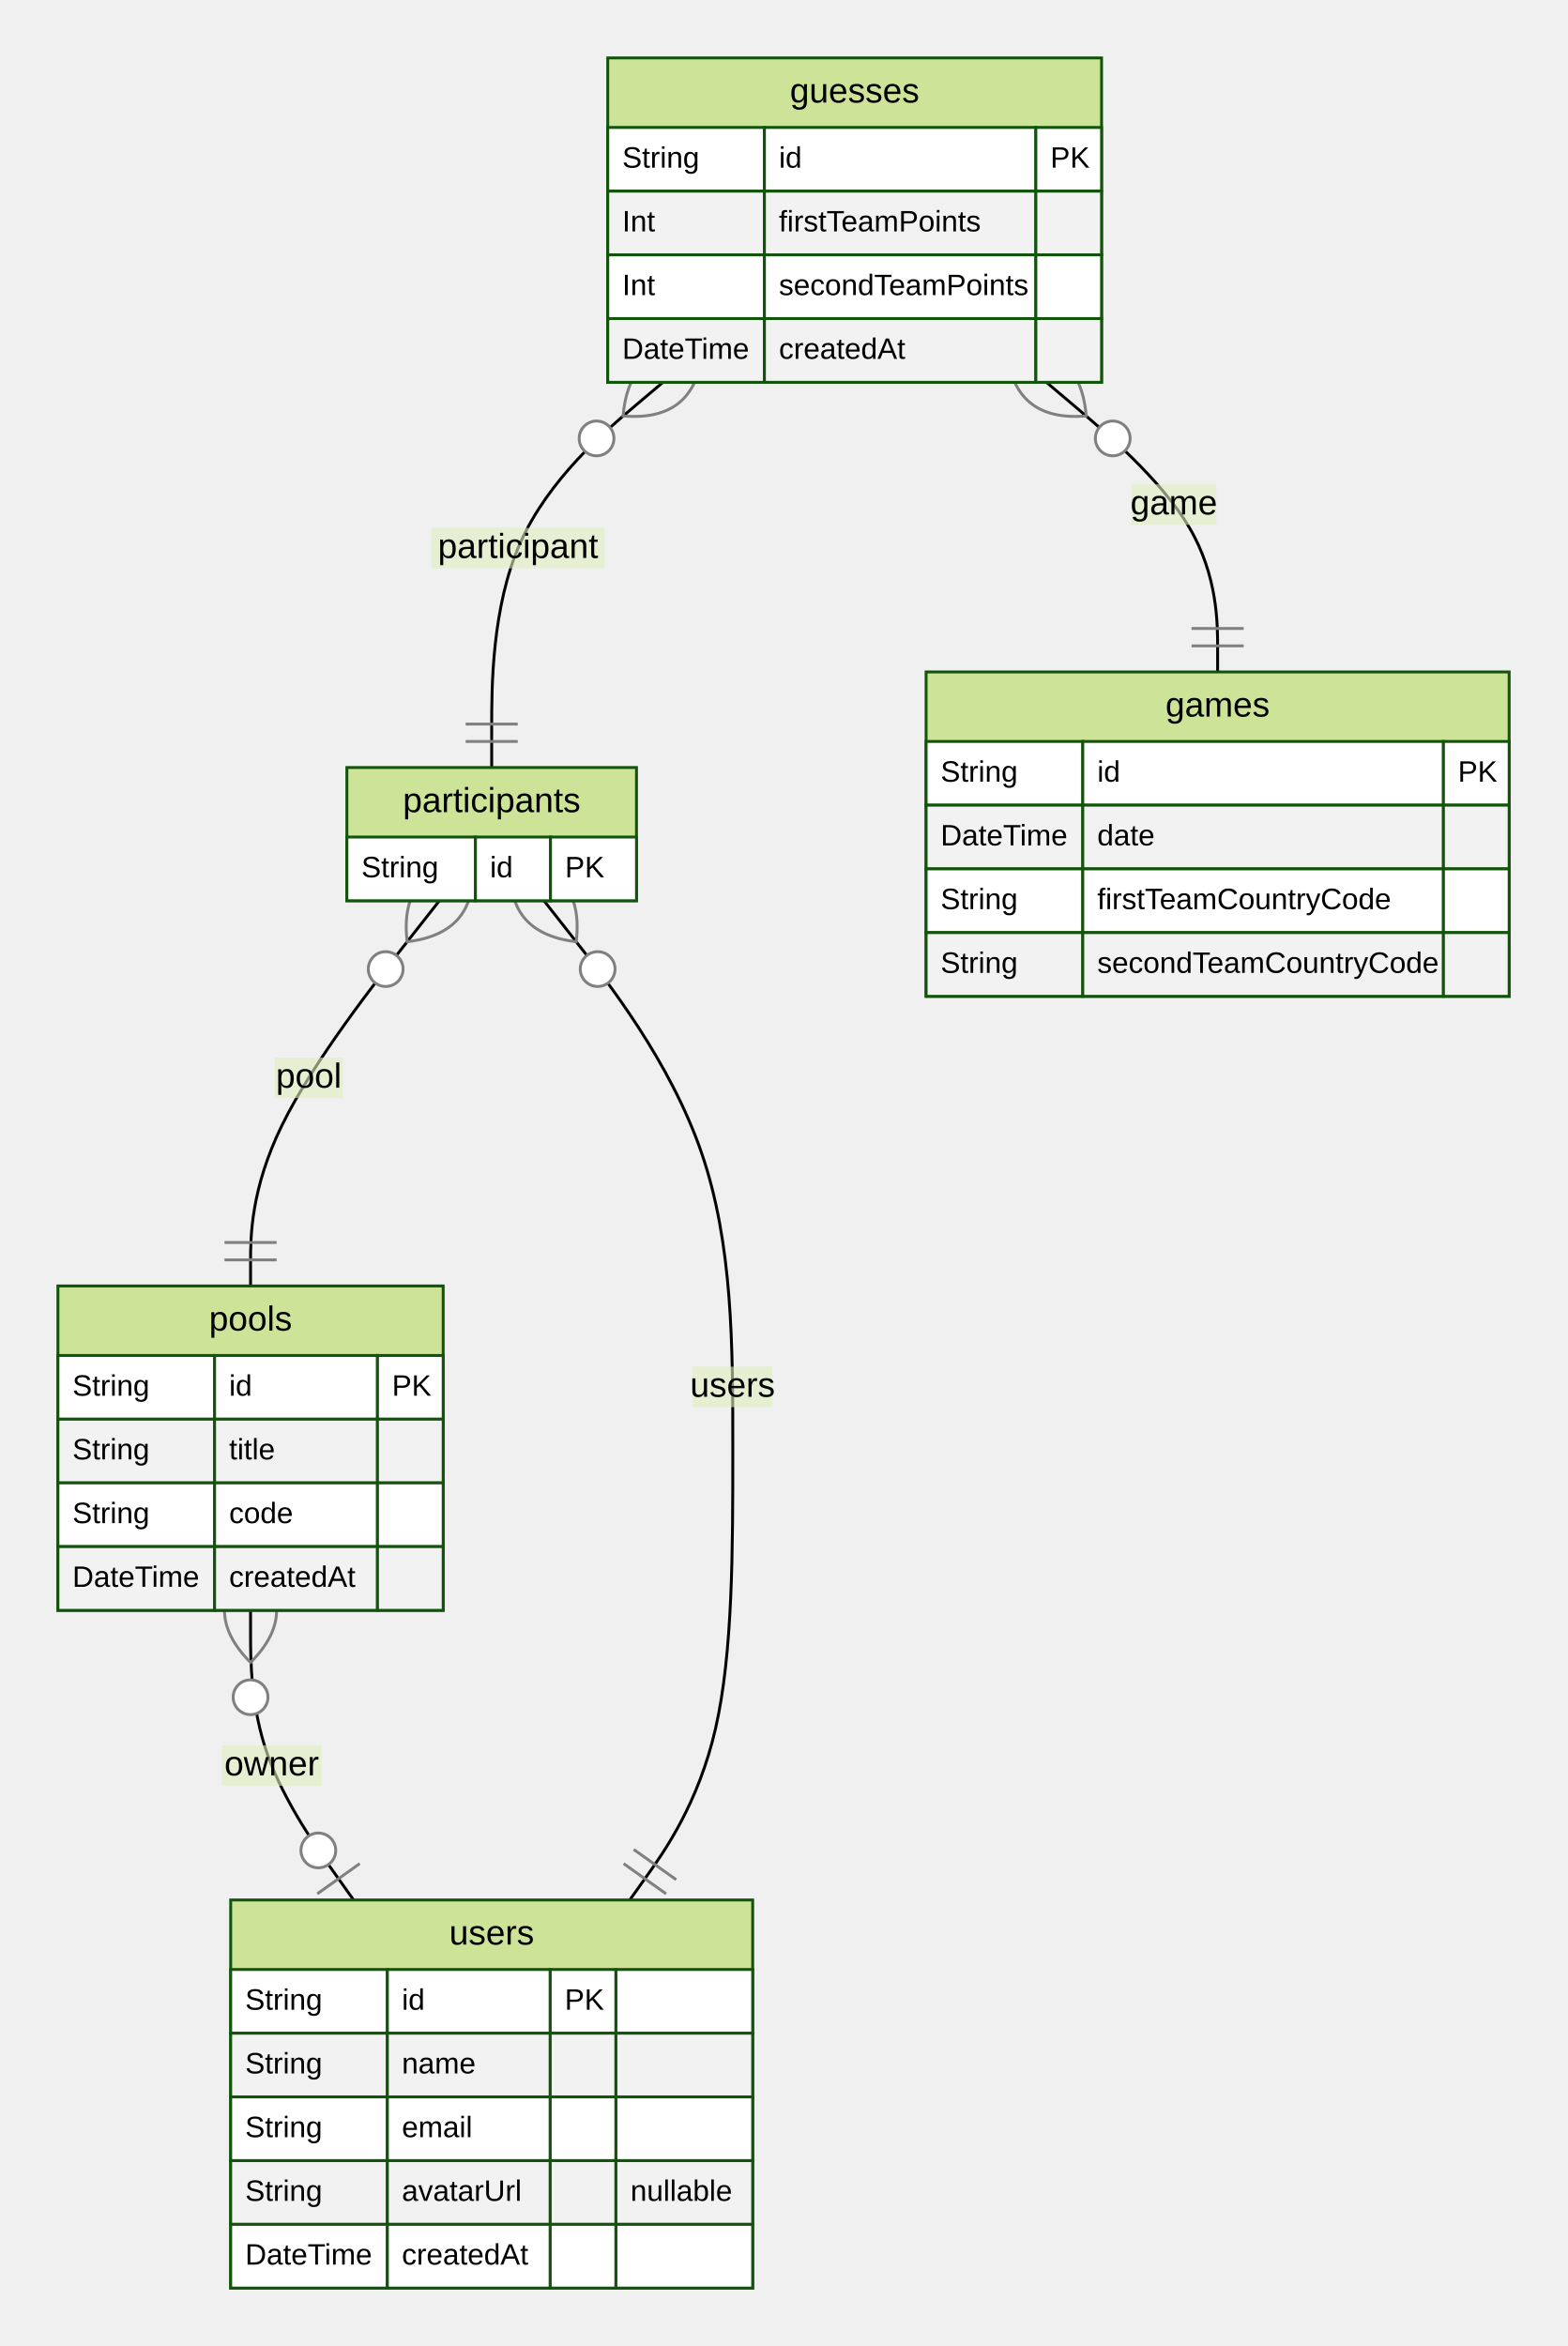
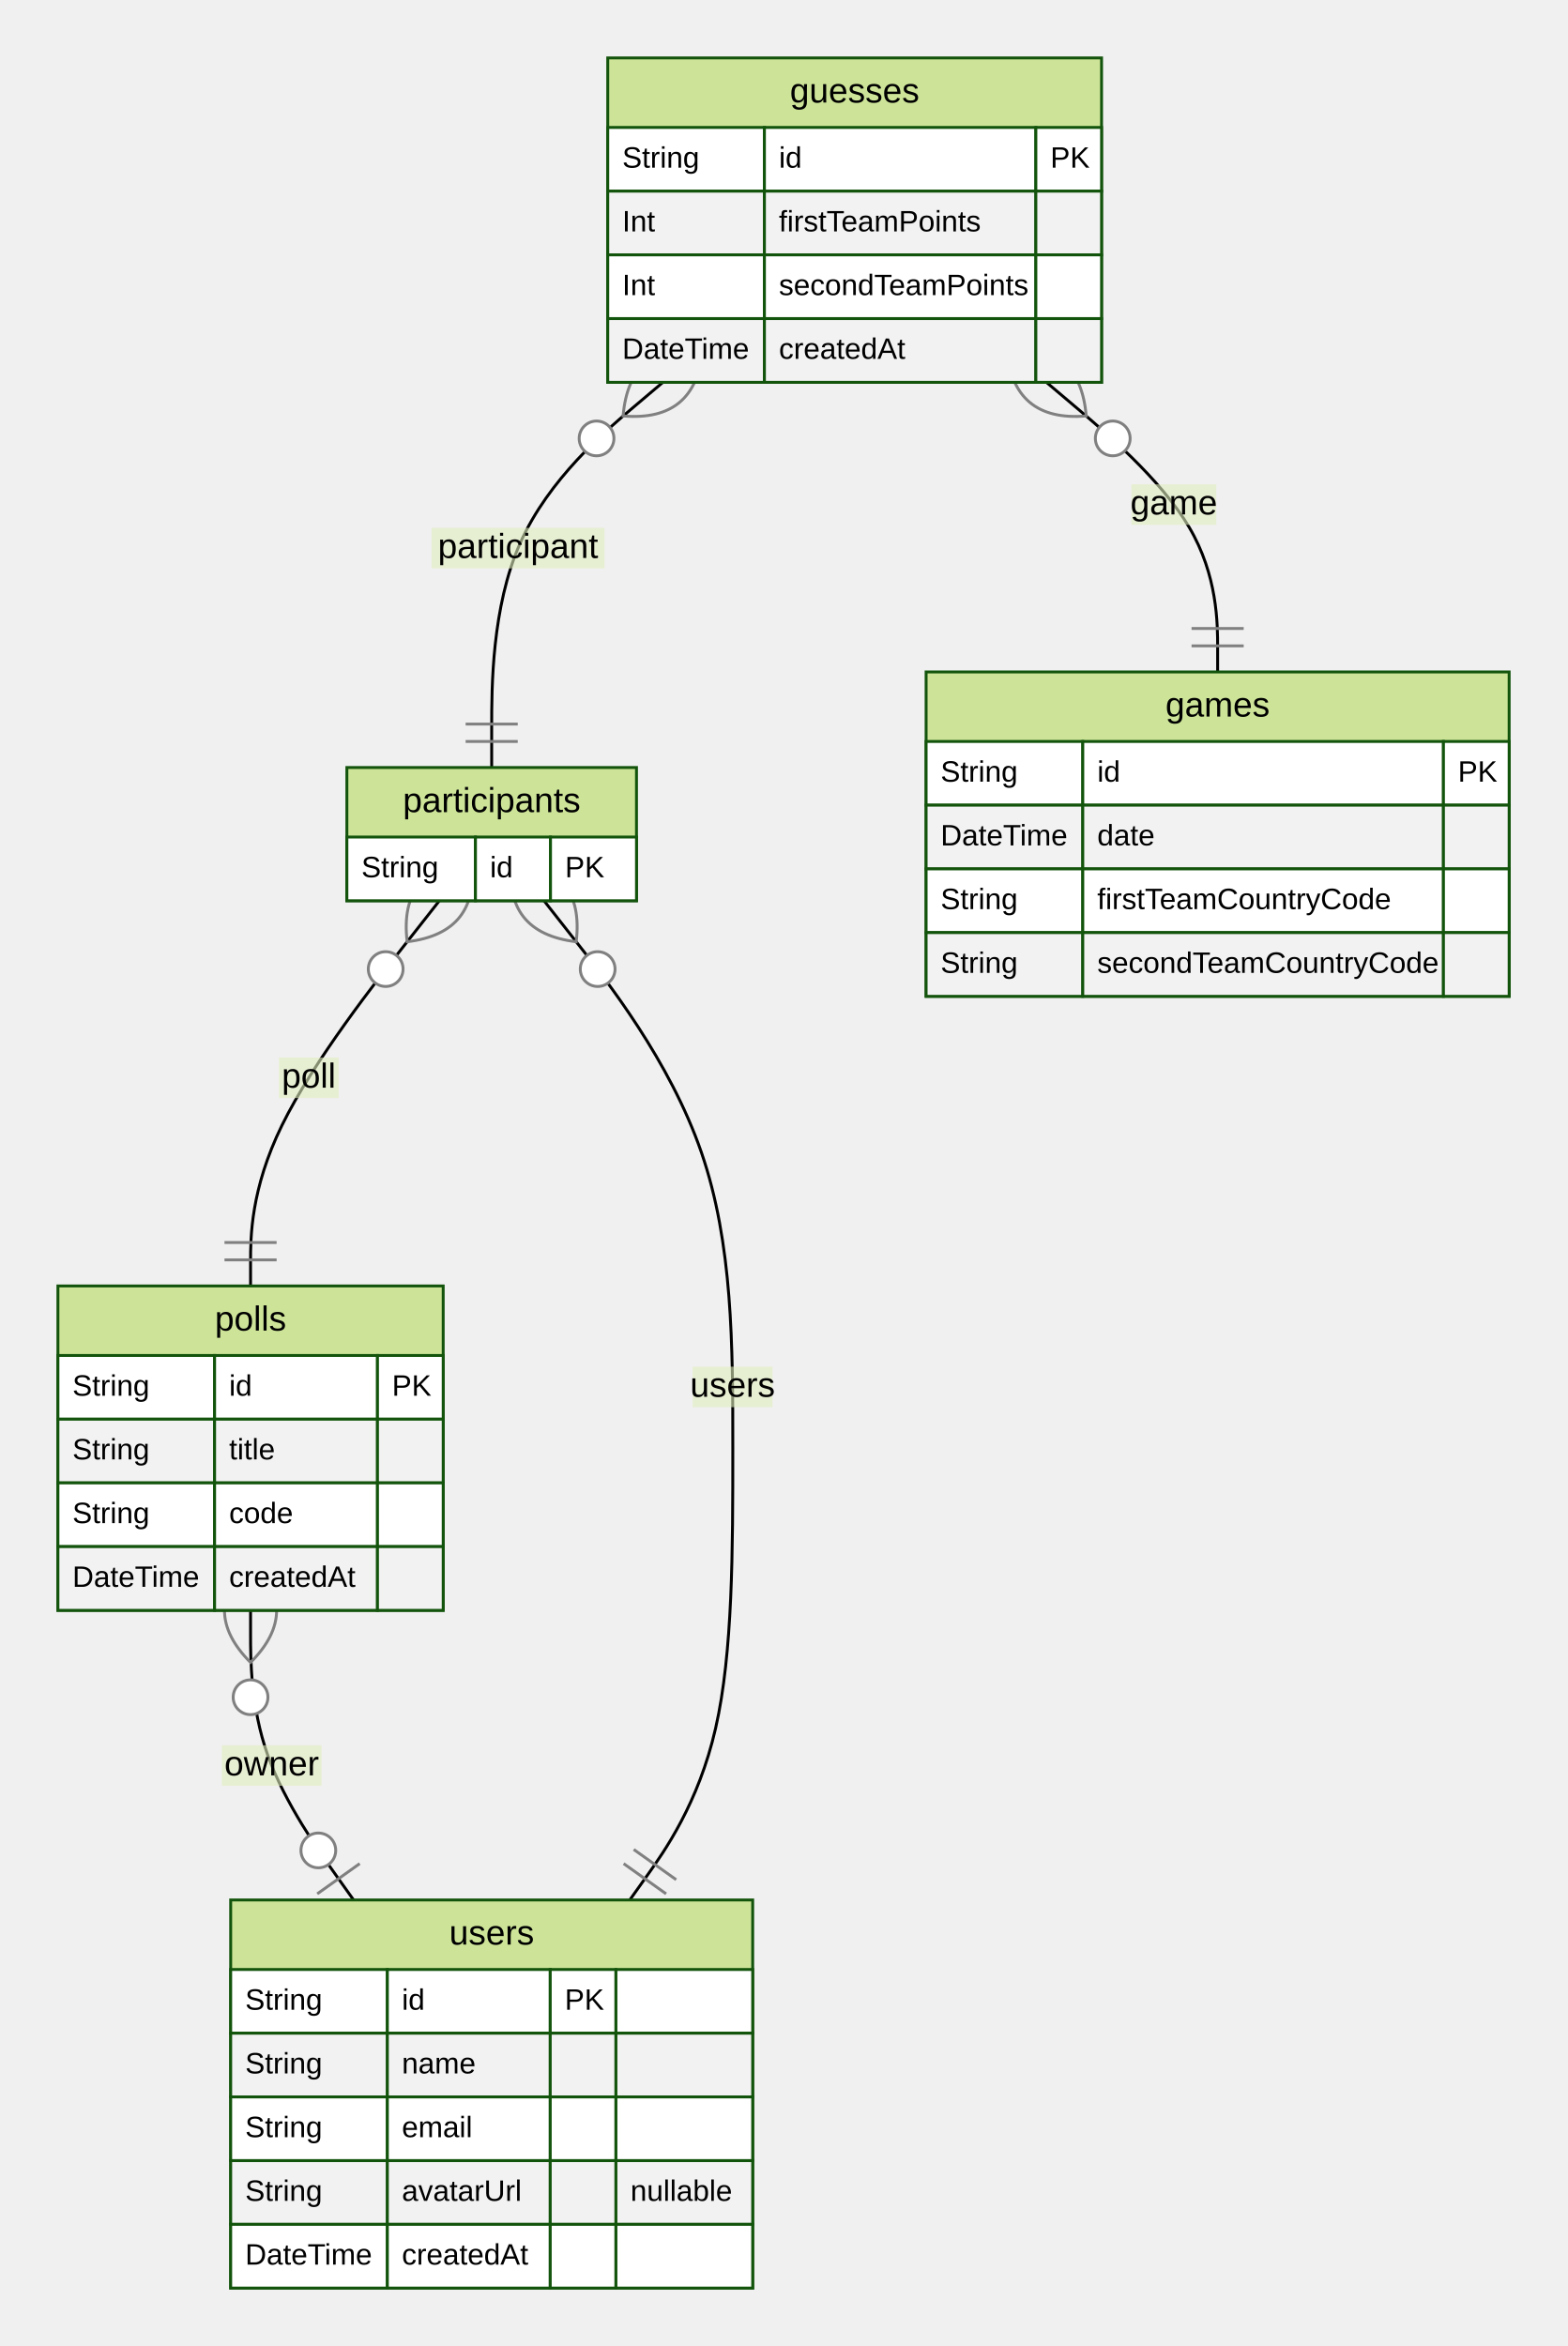
<svg xmlns="http://www.w3.org/2000/svg" aria-labelledby="chart-title-mermaid-0 chart-desc-mermaid-0" role="img" viewBox="0 0 541.082 810" style="max-width: 541.082px; background-color: white;" width="100%" id="mermaid-0">
  <style>#mermaid-0 {font-family:"trebuchet ms",verdana,arial,sans-serif;font-size:16px;fill:#000000;}#mermaid-0 .error-icon{fill:#552222;}#mermaid-0 .error-text{fill:#552222;stroke:#552222;}#mermaid-0 .edge-thickness-normal{stroke-width:2px;}#mermaid-0 .edge-thickness-thick{stroke-width:3.5px;}#mermaid-0 .edge-pattern-solid{stroke-dasharray:0;}#mermaid-0 .edge-pattern-dashed{stroke-dasharray:3;}#mermaid-0 .edge-pattern-dotted{stroke-dasharray:2;}#mermaid-0 .marker{fill:#000000;stroke:#000000;}#mermaid-0 .marker.cross{stroke:#000000;}#mermaid-0 svg{font-family:"trebuchet ms",verdana,arial,sans-serif;font-size:16px;}#mermaid-0 .entityBox{fill:#cde498;stroke:#13540c;}#mermaid-0 .attributeBoxOdd{fill:#ffffff;stroke:#13540c;}#mermaid-0 .attributeBoxEven{fill:#f2f2f2;stroke:#13540c;}#mermaid-0 .relationshipLabelBox{fill:hsl(78.158, 58.462%, 84.51%);opacity:0.7;background-color:hsl(78.158, 58.462%, 84.51%);}#mermaid-0 .relationshipLabelBox rect{opacity:0.5;}#mermaid-0 .relationshipLine{stroke:#000000;}#mermaid-0 :root{--mermaid-font-family:"trebuchet ms",verdana,arial,sans-serif;}</style>
  <g />
  <defs>
    <marker orient="auto" markerHeight="18" markerWidth="18" refY="9" refX="0" id="ONLY_ONE_START">
      <path d="M9,0 L9,18 M15,0 L15,18" fill="none" stroke="gray" />
    </marker>
  </defs>
  <defs>
    <marker orient="auto" markerHeight="18" markerWidth="18" refY="9" refX="18" id="ONLY_ONE_END">
      <path d="M3,0 L3,18 M9,0 L9,18" fill="none" stroke="gray" />
    </marker>
  </defs>
  <defs>
    <marker orient="auto" markerHeight="18" markerWidth="30" refY="9" refX="0" id="ZERO_OR_ONE_START">
      <circle r="6" cy="9" cx="21" fill="white" stroke="gray" />
      <path d="M9,0 L9,18" fill="none" stroke="gray" />
    </marker>
  </defs>
  <defs>
    <marker orient="auto" markerHeight="18" markerWidth="30" refY="9" refX="30" id="ZERO_OR_ONE_END">
      <circle r="6" cy="9" cx="9" fill="white" stroke="gray" />
      <path d="M21,0 L21,18" fill="none" stroke="gray" />
    </marker>
  </defs>
  <defs>
    <marker orient="auto" markerHeight="36" markerWidth="45" refY="18" refX="18" id="ONE_OR_MORE_START">
      <path d="M0,18 Q 18,0 36,18 Q 18,36 0,18 M42,9 L42,27" fill="none" stroke="gray" />
    </marker>
  </defs>
  <defs>
    <marker orient="auto" markerHeight="36" markerWidth="45" refY="18" refX="27" id="ONE_OR_MORE_END">
      <path d="M3,9 L3,27 M9,18 Q27,0 45,18 Q27,36 9,18" fill="none" stroke="gray" />
    </marker>
  </defs>
  <defs>
    <marker orient="auto" markerHeight="36" markerWidth="57" refY="18" refX="18" id="ZERO_OR_MORE_START">
      <circle r="6" cy="18" cx="48" fill="white" stroke="gray" />
      <path d="M0,18 Q18,0 36,18 Q18,36 0,18" fill="none" stroke="gray" />
    </marker>
  </defs>
  <defs>
    <marker orient="auto" markerHeight="36" markerWidth="57" refY="18" refX="39" id="ZERO_OR_MORE_END">
      <circle r="6" cy="18" cx="9" fill="white" stroke="gray" />
      <path d="M21,18 Q39,0 57,18 Q39,36 21,18" fill="none" stroke="gray" />
    </marker>
  </defs>
  <path marker-start="url(#ZERO_OR_MORE_START)" marker-end="url(#ZERO_OR_ONE_END)" fill="none" stroke="gray" d="M86.513,556L86.513,564.333C86.513,572.667,86.513,589.333,92.443,606C98.373,622.667,110.233,639.333,116.163,647.667L122.093,656" class="er relationshipLine" />
  <path marker-start="url(#ZERO_OR_MORE_START)" marker-end="url(#ONLY_ONE_END)" fill="none" stroke="gray" d="M187.835,311L198.7,324.833C209.565,338.667,231.296,366.333,242.161,397.833C253.026,429.333,253.026,464.667,253.026,500C253.026,535.333,253.026,570.667,247.096,596.667C241.167,622.667,229.307,639.333,223.377,647.667L217.447,656" class="er relationshipLine" />
  <path marker-start="url(#ZERO_OR_MORE_START)" marker-end="url(#ONLY_ONE_END)" fill="none" stroke="gray" d="M151.705,311L140.839,324.833C129.974,338.667,108.244,366.333,97.378,388.5C86.513,410.667,86.513,427.333,86.513,435.667L86.513,444" class="er relationshipLine" />
  <path marker-start="url(#ZERO_OR_MORE_START)" marker-end="url(#ONLY_ONE_END)" fill="none" stroke="gray" d="M228.887,132L219.034,140.333C209.181,148.667,189.476,165.333,179.623,187.5C169.77,209.667,169.77,237.333,169.77,251.167L169.77,265" class="er relationshipLine" />
  <path marker-start="url(#ZERO_OR_MORE_START)" marker-end="url(#ONLY_ONE_END)" fill="none" stroke="gray" d="M361.309,132L371.162,140.333C381.015,148.667,400.72,165.333,410.573,182C420.426,198.667,420.426,215.333,420.426,223.667L420.426,232" class="er relationshipLine" />
-   <g transform="translate(20,444 )" id="pools">
+   <g transform="translate(20,444 )" id="polls">
    <rect height="112" width="133.026" y="0" x="0" stroke="gray" fill-opacity="100%" fill="honeydew" class="er entityBox" />
-     <text transform="translate(66.51321,12)" style="font-family: &quot;trebuchet ms&quot;, verdana, arial, sans-serif;; font-size: 12px" text-anchor="middle" dominant-baseline="middle" y="0" x="0" id="entity-pools" class="er entityLabel">pools</text>
-     <rect height="22" width="54.096" y="24" x="0" stroke="gray" fill-opacity="100%" fill="honeydew" class="er attributeBoxOdd" />
-     <text transform="translate(5,35)" style="font-family: &quot;trebuchet ms&quot;, verdana, arial, sans-serif;; font-size: 10.2px" text-anchor="left" dominant-baseline="middle" y="0" x="0" id="entity-pools-attr-1-type" class="er entityLabel">String</text>
+     <text transform="translate(66.51321,12)" style="font-family: &quot;trebuchet ms&quot;, verdana, arial, sans-serif;; font-size: 12px" text-anchor="middle" dominant-baseline="middle" y="0" x="0" id="entity-polls" class="er entityLabel">polls</text>
+     <rect height="22" width="54.096" y="24" x="0" stroke="gray" fill-opacity="100%" fill="honeydew" class="er attributeBoxOdd" />
+     <text transform="translate(5,35)" style="font-family: &quot;trebuchet ms&quot;, verdana, arial, sans-serif;; font-size: 10.2px" text-anchor="left" dominant-baseline="middle" y="0" x="0" id="entity-polls-attr-1-type" class="er entityLabel">String</text>
    <rect height="22" width="56.243" y="24" x="54.096" stroke="gray" fill-opacity="100%" fill="honeydew" class="er attributeBoxOdd" />
-     <text transform="translate(59.09555,35)" style="font-family: &quot;trebuchet ms&quot;, verdana, arial, sans-serif;; font-size: 10.2px" text-anchor="left" dominant-baseline="middle" y="0" x="0" id="entity-pools-attr-1-name" class="er entityLabel">id</text>
+     <text transform="translate(59.09555,35)" style="font-family: &quot;trebuchet ms&quot;, verdana, arial, sans-serif;; font-size: 10.2px" text-anchor="left" dominant-baseline="middle" y="0" x="0" id="entity-polls-attr-1-name" class="er entityLabel">id</text>
    <rect height="22" width="22.688" y="24" x="110.339" stroke="gray" fill-opacity="100%" fill="honeydew" class="er attributeBoxOdd" />
-     <text transform="translate(115.3387,35)" style="font-family: &quot;trebuchet ms&quot;, verdana, arial, sans-serif;; font-size: 10.2px" text-anchor="left" dominant-baseline="middle" y="0" x="0" id="entity-pools-attr-1-key" class="er entityLabel">PK</text>
-     <rect height="22" width="54.096" y="46" x="0" stroke="gray" fill-opacity="100%" fill="honeydew" class="er attributeBoxEven" />
-     <text transform="translate(5,57)" style="font-family: &quot;trebuchet ms&quot;, verdana, arial, sans-serif;; font-size: 10.2px" text-anchor="left" dominant-baseline="middle" y="0" x="0" id="entity-pools-attr-2-type" class="er entityLabel">String</text>
+     <text transform="translate(115.3387,35)" style="font-family: &quot;trebuchet ms&quot;, verdana, arial, sans-serif;; font-size: 10.2px" text-anchor="left" dominant-baseline="middle" y="0" x="0" id="entity-polls-attr-1-key" class="er entityLabel">PK</text>
+     <rect height="22" width="54.096" y="46" x="0" stroke="gray" fill-opacity="100%" fill="honeydew" class="er attributeBoxEven" />
+     <text transform="translate(5,57)" style="font-family: &quot;trebuchet ms&quot;, verdana, arial, sans-serif;; font-size: 10.2px" text-anchor="left" dominant-baseline="middle" y="0" x="0" id="entity-polls-attr-2-type" class="er entityLabel">String</text>
    <rect height="22" width="56.243" y="46" x="54.096" stroke="gray" fill-opacity="100%" fill="honeydew" class="er attributeBoxEven" />
-     <text transform="translate(59.09555,57)" style="font-family: &quot;trebuchet ms&quot;, verdana, arial, sans-serif;; font-size: 10.2px" text-anchor="left" dominant-baseline="middle" y="0" x="0" id="entity-pools-attr-2-name" class="er entityLabel">title</text>
+     <text transform="translate(59.09555,57)" style="font-family: &quot;trebuchet ms&quot;, verdana, arial, sans-serif;; font-size: 10.2px" text-anchor="left" dominant-baseline="middle" y="0" x="0" id="entity-polls-attr-2-name" class="er entityLabel">title</text>
    <rect height="22" width="22.688" y="46" x="110.339" stroke="gray" fill-opacity="100%" fill="honeydew" class="er attributeBoxEven" />
-     <text transform="translate(115.3387,57)" style="font-family: &quot;trebuchet ms&quot;, verdana, arial, sans-serif;; font-size: 10.2px" text-anchor="left" dominant-baseline="middle" y="0" x="0" id="entity-pools-attr-2-key" class="er entityLabel" />
-     <rect height="22" width="54.096" y="68" x="0" stroke="gray" fill-opacity="100%" fill="honeydew" class="er attributeBoxOdd" />
-     <text transform="translate(5,79)" style="font-family: &quot;trebuchet ms&quot;, verdana, arial, sans-serif;; font-size: 10.2px" text-anchor="left" dominant-baseline="middle" y="0" x="0" id="entity-pools-attr-3-type" class="er entityLabel">String</text>
+     <text transform="translate(115.3387,57)" style="font-family: &quot;trebuchet ms&quot;, verdana, arial, sans-serif;; font-size: 10.2px" text-anchor="left" dominant-baseline="middle" y="0" x="0" id="entity-polls-attr-2-key" class="er entityLabel" />
+     <rect height="22" width="54.096" y="68" x="0" stroke="gray" fill-opacity="100%" fill="honeydew" class="er attributeBoxOdd" />
+     <text transform="translate(5,79)" style="font-family: &quot;trebuchet ms&quot;, verdana, arial, sans-serif;; font-size: 10.2px" text-anchor="left" dominant-baseline="middle" y="0" x="0" id="entity-polls-attr-3-type" class="er entityLabel">String</text>
    <rect height="22" width="56.243" y="68" x="54.096" stroke="gray" fill-opacity="100%" fill="honeydew" class="er attributeBoxOdd" />
-     <text transform="translate(59.09555,79)" style="font-family: &quot;trebuchet ms&quot;, verdana, arial, sans-serif;; font-size: 10.2px" text-anchor="left" dominant-baseline="middle" y="0" x="0" id="entity-pools-attr-3-name" class="er entityLabel">code</text>
+     <text transform="translate(59.09555,79)" style="font-family: &quot;trebuchet ms&quot;, verdana, arial, sans-serif;; font-size: 10.2px" text-anchor="left" dominant-baseline="middle" y="0" x="0" id="entity-polls-attr-3-name" class="er entityLabel">code</text>
    <rect height="22" width="22.688" y="68" x="110.339" stroke="gray" fill-opacity="100%" fill="honeydew" class="er attributeBoxOdd" />
-     <text transform="translate(115.3387,79)" style="font-family: &quot;trebuchet ms&quot;, verdana, arial, sans-serif;; font-size: 10.2px" text-anchor="left" dominant-baseline="middle" y="0" x="0" id="entity-pools-attr-3-key" class="er entityLabel" />
-     <rect height="22" width="54.096" y="90" x="0" stroke="gray" fill-opacity="100%" fill="honeydew" class="er attributeBoxEven" />
-     <text transform="translate(5,101)" style="font-family: &quot;trebuchet ms&quot;, verdana, arial, sans-serif;; font-size: 10.2px" text-anchor="left" dominant-baseline="middle" y="0" x="0" id="entity-pools-attr-4-type" class="er entityLabel">DateTime</text>
+     <text transform="translate(115.3387,79)" style="font-family: &quot;trebuchet ms&quot;, verdana, arial, sans-serif;; font-size: 10.2px" text-anchor="left" dominant-baseline="middle" y="0" x="0" id="entity-polls-attr-3-key" class="er entityLabel" />
+     <rect height="22" width="54.096" y="90" x="0" stroke="gray" fill-opacity="100%" fill="honeydew" class="er attributeBoxEven" />
+     <text transform="translate(5,101)" style="font-family: &quot;trebuchet ms&quot;, verdana, arial, sans-serif;; font-size: 10.2px" text-anchor="left" dominant-baseline="middle" y="0" x="0" id="entity-polls-attr-4-type" class="er entityLabel">DateTime</text>
    <rect height="22" width="56.243" y="90" x="54.096" stroke="gray" fill-opacity="100%" fill="honeydew" class="er attributeBoxEven" />
-     <text transform="translate(59.09555,101)" style="font-family: &quot;trebuchet ms&quot;, verdana, arial, sans-serif;; font-size: 10.2px" text-anchor="left" dominant-baseline="middle" y="0" x="0" id="entity-pools-attr-4-name" class="er entityLabel">createdAt</text>
+     <text transform="translate(59.09555,101)" style="font-family: &quot;trebuchet ms&quot;, verdana, arial, sans-serif;; font-size: 10.2px" text-anchor="left" dominant-baseline="middle" y="0" x="0" id="entity-polls-attr-4-name" class="er entityLabel">createdAt</text>
    <rect height="22" width="22.688" y="90" x="110.339" stroke="gray" fill-opacity="100%" fill="honeydew" class="er attributeBoxEven" />
-     <text transform="translate(115.3387,101)" style="font-family: &quot;trebuchet ms&quot;, verdana, arial, sans-serif;; font-size: 10.2px" text-anchor="left" dominant-baseline="middle" y="0" x="0" id="entity-pools-attr-4-key" class="er entityLabel" />
+     <text transform="translate(115.3387,101)" style="font-family: &quot;trebuchet ms&quot;, verdana, arial, sans-serif;; font-size: 10.2px" text-anchor="left" dominant-baseline="middle" y="0" x="0" id="entity-polls-attr-4-key" class="er entityLabel" />
  </g>
  <g transform="translate(119.7698,265 )" id="participants">
    <rect height="46" width="100" y="0" x="0" stroke="gray" fill-opacity="100%" fill="honeydew" class="er entityBox" />
    <text transform="translate(50,12)" style="font-family: &quot;trebuchet ms&quot;, verdana, arial, sans-serif;; font-size: 12px" text-anchor="middle" dominant-baseline="middle" y="0" x="0" id="entity-participants" class="er entityLabel">participants</text>
    <rect height="22" width="44.399" y="24" x="0" stroke="gray" fill-opacity="100%" fill="honeydew" class="er attributeBoxOdd" />
    <text transform="translate(5,35)" style="font-family: &quot;trebuchet ms&quot;, verdana, arial, sans-serif;; font-size: 10.2px" text-anchor="left" dominant-baseline="middle" y="0" x="0" id="entity-participants-attr-1-type" class="er entityLabel">String</text>
    <rect height="22" width="25.911" y="24" x="44.399" stroke="gray" fill-opacity="100%" fill="honeydew" class="er attributeBoxOdd" />
    <text transform="translate(49.39862,35)" style="font-family: &quot;trebuchet ms&quot;, verdana, arial, sans-serif;; font-size: 10.2px" text-anchor="left" dominant-baseline="middle" y="0" x="0" id="entity-participants-attr-1-name" class="er entityLabel">id</text>
    <rect height="22" width="29.69" y="24" x="70.31" stroke="gray" fill-opacity="100%" fill="honeydew" class="er attributeBoxOdd" />
    <text transform="translate(75.30976,35)" style="font-family: &quot;trebuchet ms&quot;, verdana, arial, sans-serif;; font-size: 10.2px" text-anchor="left" dominant-baseline="middle" y="0" x="0" id="entity-participants-attr-1-key" class="er entityLabel">PK</text>
  </g>
  <g transform="translate(79.65034,656 )" id="users">
    <rect height="134" width="180.239" y="0" x="0" stroke="gray" fill-opacity="100%" fill="honeydew" class="er entityBox" />
    <text transform="translate(90.11948,12)" style="font-family: &quot;trebuchet ms&quot;, verdana, arial, sans-serif;; font-size: 12px" text-anchor="middle" dominant-baseline="middle" y="0" x="0" id="entity-users" class="er entityLabel">users</text>
    <rect height="22" width="54.096" y="24" x="0" stroke="gray" fill-opacity="100%" fill="honeydew" class="er attributeBoxOdd" />
    <text transform="translate(5,35)" style="font-family: &quot;trebuchet ms&quot;, verdana, arial, sans-serif;; font-size: 10.2px" text-anchor="left" dominant-baseline="middle" y="0" x="0" id="entity-users-attr-1-type" class="er entityLabel">String</text>
    <rect height="22" width="56.243" y="24" x="54.096" stroke="gray" fill-opacity="100%" fill="honeydew" class="er attributeBoxOdd" />
    <text transform="translate(59.09555,35)" style="font-family: &quot;trebuchet ms&quot;, verdana, arial, sans-serif;; font-size: 10.2px" text-anchor="left" dominant-baseline="middle" y="0" x="0" id="entity-users-attr-1-name" class="er entityLabel">id</text>
    <rect height="22" width="22.688" y="24" x="110.339" stroke="gray" fill-opacity="100%" fill="honeydew" class="er attributeBoxOdd" />
    <text transform="translate(115.3387,35)" style="font-family: &quot;trebuchet ms&quot;, verdana, arial, sans-serif;; font-size: 10.2px" text-anchor="left" dominant-baseline="middle" y="0" x="0" id="entity-users-attr-1-key" class="er entityLabel">PK</text>
    <rect height="22" width="47.213" y="24" x="133.026" stroke="gray" fill-opacity="100%" fill="honeydew" class="er attributeBoxOdd" />
    <text transform="translate(138.0264,35)" style="font-family: &quot;trebuchet ms&quot;, verdana, arial, sans-serif;; font-size: 10.2px" text-anchor="left" dominant-baseline="middle" y="0" x="0" id="entity-users-attr-1-comment" class="er entityLabel" />
    <rect height="22" width="54.096" y="46" x="0" stroke="gray" fill-opacity="100%" fill="honeydew" class="er attributeBoxEven" />
    <text transform="translate(5,57)" style="font-family: &quot;trebuchet ms&quot;, verdana, arial, sans-serif;; font-size: 10.2px" text-anchor="left" dominant-baseline="middle" y="0" x="0" id="entity-users-attr-2-type" class="er entityLabel">String</text>
    <rect height="22" width="56.243" y="46" x="54.096" stroke="gray" fill-opacity="100%" fill="honeydew" class="er attributeBoxEven" />
    <text transform="translate(59.09555,57)" style="font-family: &quot;trebuchet ms&quot;, verdana, arial, sans-serif;; font-size: 10.2px" text-anchor="left" dominant-baseline="middle" y="0" x="0" id="entity-users-attr-2-name" class="er entityLabel">name</text>
    <rect height="22" width="22.688" y="46" x="110.339" stroke="gray" fill-opacity="100%" fill="honeydew" class="er attributeBoxEven" />
    <text transform="translate(115.3387,57)" style="font-family: &quot;trebuchet ms&quot;, verdana, arial, sans-serif;; font-size: 10.2px" text-anchor="left" dominant-baseline="middle" y="0" x="0" id="entity-users-attr-2-key" class="er entityLabel" />
    <rect height="22" width="47.213" y="46" x="133.026" stroke="gray" fill-opacity="100%" fill="honeydew" class="er attributeBoxEven" />
    <text transform="translate(138.0264,57)" style="font-family: &quot;trebuchet ms&quot;, verdana, arial, sans-serif;; font-size: 10.2px" text-anchor="left" dominant-baseline="middle" y="0" x="0" id="entity-users-attr-2-comment" class="er entityLabel" />
    <rect height="22" width="54.096" y="68" x="0" stroke="gray" fill-opacity="100%" fill="honeydew" class="er attributeBoxOdd" />
    <text transform="translate(5,79)" style="font-family: &quot;trebuchet ms&quot;, verdana, arial, sans-serif;; font-size: 10.2px" text-anchor="left" dominant-baseline="middle" y="0" x="0" id="entity-users-attr-3-type" class="er entityLabel">String</text>
    <rect height="22" width="56.243" y="68" x="54.096" stroke="gray" fill-opacity="100%" fill="honeydew" class="er attributeBoxOdd" />
    <text transform="translate(59.09555,79)" style="font-family: &quot;trebuchet ms&quot;, verdana, arial, sans-serif;; font-size: 10.2px" text-anchor="left" dominant-baseline="middle" y="0" x="0" id="entity-users-attr-3-name" class="er entityLabel">email</text>
    <rect height="22" width="22.688" y="68" x="110.339" stroke="gray" fill-opacity="100%" fill="honeydew" class="er attributeBoxOdd" />
    <text transform="translate(115.3387,79)" style="font-family: &quot;trebuchet ms&quot;, verdana, arial, sans-serif;; font-size: 10.2px" text-anchor="left" dominant-baseline="middle" y="0" x="0" id="entity-users-attr-3-key" class="er entityLabel" />
    <rect height="22" width="47.213" y="68" x="133.026" stroke="gray" fill-opacity="100%" fill="honeydew" class="er attributeBoxOdd" />
    <text transform="translate(138.0264,79)" style="font-family: &quot;trebuchet ms&quot;, verdana, arial, sans-serif;; font-size: 10.2px" text-anchor="left" dominant-baseline="middle" y="0" x="0" id="entity-users-attr-3-comment" class="er entityLabel" />
    <rect height="22" width="54.096" y="90" x="0" stroke="gray" fill-opacity="100%" fill="honeydew" class="er attributeBoxEven" />
    <text transform="translate(5,101)" style="font-family: &quot;trebuchet ms&quot;, verdana, arial, sans-serif;; font-size: 10.2px" text-anchor="left" dominant-baseline="middle" y="0" x="0" id="entity-users-attr-4-type" class="er entityLabel">String</text>
    <rect height="22" width="56.243" y="90" x="54.096" stroke="gray" fill-opacity="100%" fill="honeydew" class="er attributeBoxEven" />
    <text transform="translate(59.09555,101)" style="font-family: &quot;trebuchet ms&quot;, verdana, arial, sans-serif;; font-size: 10.2px" text-anchor="left" dominant-baseline="middle" y="0" x="0" id="entity-users-attr-4-name" class="er entityLabel">avatarUrl</text>
    <rect height="22" width="22.688" y="90" x="110.339" stroke="gray" fill-opacity="100%" fill="honeydew" class="er attributeBoxEven" />
    <text transform="translate(115.3387,101)" style="font-family: &quot;trebuchet ms&quot;, verdana, arial, sans-serif;; font-size: 10.2px" text-anchor="left" dominant-baseline="middle" y="0" x="0" id="entity-users-attr-4-key" class="er entityLabel" />
    <rect height="22" width="47.213" y="90" x="133.026" stroke="gray" fill-opacity="100%" fill="honeydew" class="er attributeBoxEven" />
    <text transform="translate(138.0264,101)" style="font-family: &quot;trebuchet ms&quot;, verdana, arial, sans-serif;; font-size: 10.2px" text-anchor="left" dominant-baseline="middle" y="0" x="0" id="entity-users-attr-4-comment" class="er entityLabel">nullable</text>
    <rect height="22" width="54.096" y="112" x="0" stroke="gray" fill-opacity="100%" fill="honeydew" class="er attributeBoxOdd" />
    <text transform="translate(5,123)" style="font-family: &quot;trebuchet ms&quot;, verdana, arial, sans-serif;; font-size: 10.2px" text-anchor="left" dominant-baseline="middle" y="0" x="0" id="entity-users-attr-5-type" class="er entityLabel">DateTime</text>
    <rect height="22" width="56.243" y="112" x="54.096" stroke="gray" fill-opacity="100%" fill="honeydew" class="er attributeBoxOdd" />
    <text transform="translate(59.09555,123)" style="font-family: &quot;trebuchet ms&quot;, verdana, arial, sans-serif;; font-size: 10.2px" text-anchor="left" dominant-baseline="middle" y="0" x="0" id="entity-users-attr-5-name" class="er entityLabel">createdAt</text>
    <rect height="22" width="22.688" y="112" x="110.339" stroke="gray" fill-opacity="100%" fill="honeydew" class="er attributeBoxOdd" />
    <text transform="translate(115.3387,123)" style="font-family: &quot;trebuchet ms&quot;, verdana, arial, sans-serif;; font-size: 10.2px" text-anchor="left" dominant-baseline="middle" y="0" x="0" id="entity-users-attr-5-key" class="er entityLabel" />
    <rect height="22" width="47.213" y="112" x="133.026" stroke="gray" fill-opacity="100%" fill="honeydew" class="er attributeBoxOdd" />
    <text transform="translate(138.0264,123)" style="font-family: &quot;trebuchet ms&quot;, verdana, arial, sans-serif;; font-size: 10.2px" text-anchor="left" dominant-baseline="middle" y="0" x="0" id="entity-users-attr-5-comment" class="er entityLabel" />
  </g>
  <g transform="translate(319.7698,232 )" id="games">
    <rect height="112" width="201.312" y="0" x="0" stroke="gray" fill-opacity="100%" fill="honeydew" class="er entityBox" />
    <text transform="translate(100.6562,12)" style="font-family: &quot;trebuchet ms&quot;, verdana, arial, sans-serif;; font-size: 12px" text-anchor="middle" dominant-baseline="middle" y="0" x="0" id="entity-games" class="er entityLabel">games</text>
    <rect height="22" width="54.096" y="24" x="0" stroke="gray" fill-opacity="100%" fill="honeydew" class="er attributeBoxOdd" />
    <text transform="translate(5,35)" style="font-family: &quot;trebuchet ms&quot;, verdana, arial, sans-serif;; font-size: 10.2px" text-anchor="left" dominant-baseline="middle" y="0" x="0" id="entity-games-attr-1-type" class="er entityLabel">String</text>
    <rect height="22" width="124.529" y="24" x="54.096" stroke="gray" fill-opacity="100%" fill="honeydew" class="er attributeBoxOdd" />
    <text transform="translate(59.09555,35)" style="font-family: &quot;trebuchet ms&quot;, verdana, arial, sans-serif;; font-size: 10.2px" text-anchor="left" dominant-baseline="middle" y="0" x="0" id="entity-games-attr-1-name" class="er entityLabel">id</text>
    <rect height="22" width="22.688" y="24" x="178.625" stroke="gray" fill-opacity="100%" fill="honeydew" class="er attributeBoxOdd" />
    <text transform="translate(183.6248,35)" style="font-family: &quot;trebuchet ms&quot;, verdana, arial, sans-serif;; font-size: 10.2px" text-anchor="left" dominant-baseline="middle" y="0" x="0" id="entity-games-attr-1-key" class="er entityLabel">PK</text>
    <rect height="22" width="54.096" y="46" x="0" stroke="gray" fill-opacity="100%" fill="honeydew" class="er attributeBoxEven" />
    <text transform="translate(5,57)" style="font-family: &quot;trebuchet ms&quot;, verdana, arial, sans-serif;; font-size: 10.2px" text-anchor="left" dominant-baseline="middle" y="0" x="0" id="entity-games-attr-2-type" class="er entityLabel">DateTime</text>
    <rect height="22" width="124.529" y="46" x="54.096" stroke="gray" fill-opacity="100%" fill="honeydew" class="er attributeBoxEven" />
    <text transform="translate(59.09555,57)" style="font-family: &quot;trebuchet ms&quot;, verdana, arial, sans-serif;; font-size: 10.2px" text-anchor="left" dominant-baseline="middle" y="0" x="0" id="entity-games-attr-2-name" class="er entityLabel">date</text>
    <rect height="22" width="22.688" y="46" x="178.625" stroke="gray" fill-opacity="100%" fill="honeydew" class="er attributeBoxEven" />
    <text transform="translate(183.6248,57)" style="font-family: &quot;trebuchet ms&quot;, verdana, arial, sans-serif;; font-size: 10.2px" text-anchor="left" dominant-baseline="middle" y="0" x="0" id="entity-games-attr-2-key" class="er entityLabel" />
    <rect height="22" width="54.096" y="68" x="0" stroke="gray" fill-opacity="100%" fill="honeydew" class="er attributeBoxOdd" />
    <text transform="translate(5,79)" style="font-family: &quot;trebuchet ms&quot;, verdana, arial, sans-serif;; font-size: 10.2px" text-anchor="left" dominant-baseline="middle" y="0" x="0" id="entity-games-attr-3-type" class="er entityLabel">String</text>
    <rect height="22" width="124.529" y="68" x="54.096" stroke="gray" fill-opacity="100%" fill="honeydew" class="er attributeBoxOdd" />
    <text transform="translate(59.09555,79)" style="font-family: &quot;trebuchet ms&quot;, verdana, arial, sans-serif;; font-size: 10.2px" text-anchor="left" dominant-baseline="middle" y="0" x="0" id="entity-games-attr-3-name" class="er entityLabel">firstTeamCountryCode</text>
    <rect height="22" width="22.688" y="68" x="178.625" stroke="gray" fill-opacity="100%" fill="honeydew" class="er attributeBoxOdd" />
    <text transform="translate(183.6248,79)" style="font-family: &quot;trebuchet ms&quot;, verdana, arial, sans-serif;; font-size: 10.2px" text-anchor="left" dominant-baseline="middle" y="0" x="0" id="entity-games-attr-3-key" class="er entityLabel" />
    <rect height="22" width="54.096" y="90" x="0" stroke="gray" fill-opacity="100%" fill="honeydew" class="er attributeBoxEven" />
    <text transform="translate(5,101)" style="font-family: &quot;trebuchet ms&quot;, verdana, arial, sans-serif;; font-size: 10.2px" text-anchor="left" dominant-baseline="middle" y="0" x="0" id="entity-games-attr-4-type" class="er entityLabel">String</text>
    <rect height="22" width="124.529" y="90" x="54.096" stroke="gray" fill-opacity="100%" fill="honeydew" class="er attributeBoxEven" />
    <text transform="translate(59.09555,101)" style="font-family: &quot;trebuchet ms&quot;, verdana, arial, sans-serif;; font-size: 10.2px" text-anchor="left" dominant-baseline="middle" y="0" x="0" id="entity-games-attr-4-name" class="er entityLabel">secondTeamCountryCode</text>
    <rect height="22" width="22.688" y="90" x="178.625" stroke="gray" fill-opacity="100%" fill="honeydew" class="er attributeBoxEven" />
    <text transform="translate(183.6248,101)" style="font-family: &quot;trebuchet ms&quot;, verdana, arial, sans-serif;; font-size: 10.2px" text-anchor="left" dominant-baseline="middle" y="0" x="0" id="entity-games-attr-4-key" class="er entityLabel" />
  </g>
  <g transform="translate(209.8457,20 )" id="guesses">
    <rect height="112" width="170.504" y="0" x="0" stroke="gray" fill-opacity="100%" fill="honeydew" class="er entityBox" />
    <text transform="translate(85.2522,12)" style="font-family: &quot;trebuchet ms&quot;, verdana, arial, sans-serif;; font-size: 12px" text-anchor="middle" dominant-baseline="middle" y="0" x="0" id="entity-guesses" class="er entityLabel">guesses</text>
    <rect height="22" width="54.096" y="24" x="0" stroke="gray" fill-opacity="100%" fill="honeydew" class="er attributeBoxOdd" />
    <text transform="translate(5,35)" style="font-family: &quot;trebuchet ms&quot;, verdana, arial, sans-serif;; font-size: 10.2px" text-anchor="left" dominant-baseline="middle" y="0" x="0" id="entity-guesses-attr-1-type" class="er entityLabel">String</text>
    <rect height="22" width="93.721" y="24" x="54.096" stroke="gray" fill-opacity="100%" fill="honeydew" class="er attributeBoxOdd" />
    <text transform="translate(59.09555,35)" style="font-family: &quot;trebuchet ms&quot;, verdana, arial, sans-serif;; font-size: 10.2px" text-anchor="left" dominant-baseline="middle" y="0" x="0" id="entity-guesses-attr-1-name" class="er entityLabel">id</text>
    <rect height="22" width="22.688" y="24" x="147.817" stroke="gray" fill-opacity="100%" fill="honeydew" class="er attributeBoxOdd" />
    <text transform="translate(152.8167,35)" style="font-family: &quot;trebuchet ms&quot;, verdana, arial, sans-serif;; font-size: 10.2px" text-anchor="left" dominant-baseline="middle" y="0" x="0" id="entity-guesses-attr-1-key" class="er entityLabel">PK</text>
    <rect height="22" width="54.096" y="46" x="0" stroke="gray" fill-opacity="100%" fill="honeydew" class="er attributeBoxEven" />
    <text transform="translate(5,57)" style="font-family: &quot;trebuchet ms&quot;, verdana, arial, sans-serif;; font-size: 10.2px" text-anchor="left" dominant-baseline="middle" y="0" x="0" id="entity-guesses-attr-2-type" class="er entityLabel">Int</text>
    <rect height="22" width="93.721" y="46" x="54.096" stroke="gray" fill-opacity="100%" fill="honeydew" class="er attributeBoxEven" />
    <text transform="translate(59.09555,57)" style="font-family: &quot;trebuchet ms&quot;, verdana, arial, sans-serif;; font-size: 10.2px" text-anchor="left" dominant-baseline="middle" y="0" x="0" id="entity-guesses-attr-2-name" class="er entityLabel">firstTeamPoints</text>
    <rect height="22" width="22.688" y="46" x="147.817" stroke="gray" fill-opacity="100%" fill="honeydew" class="er attributeBoxEven" />
    <text transform="translate(152.8167,57)" style="font-family: &quot;trebuchet ms&quot;, verdana, arial, sans-serif;; font-size: 10.2px" text-anchor="left" dominant-baseline="middle" y="0" x="0" id="entity-guesses-attr-2-key" class="er entityLabel" />
    <rect height="22" width="54.096" y="68" x="0" stroke="gray" fill-opacity="100%" fill="honeydew" class="er attributeBoxOdd" />
    <text transform="translate(5,79)" style="font-family: &quot;trebuchet ms&quot;, verdana, arial, sans-serif;; font-size: 10.2px" text-anchor="left" dominant-baseline="middle" y="0" x="0" id="entity-guesses-attr-3-type" class="er entityLabel">Int</text>
    <rect height="22" width="93.721" y="68" x="54.096" stroke="gray" fill-opacity="100%" fill="honeydew" class="er attributeBoxOdd" />
    <text transform="translate(59.09555,79)" style="font-family: &quot;trebuchet ms&quot;, verdana, arial, sans-serif;; font-size: 10.2px" text-anchor="left" dominant-baseline="middle" y="0" x="0" id="entity-guesses-attr-3-name" class="er entityLabel">secondTeamPoints</text>
    <rect height="22" width="22.688" y="68" x="147.817" stroke="gray" fill-opacity="100%" fill="honeydew" class="er attributeBoxOdd" />
    <text transform="translate(152.8167,79)" style="font-family: &quot;trebuchet ms&quot;, verdana, arial, sans-serif;; font-size: 10.2px" text-anchor="left" dominant-baseline="middle" y="0" x="0" id="entity-guesses-attr-3-key" class="er entityLabel" />
    <rect height="22" width="54.096" y="90" x="0" stroke="gray" fill-opacity="100%" fill="honeydew" class="er attributeBoxEven" />
    <text transform="translate(5,101)" style="font-family: &quot;trebuchet ms&quot;, verdana, arial, sans-serif;; font-size: 10.2px" text-anchor="left" dominant-baseline="middle" y="0" x="0" id="entity-guesses-attr-4-type" class="er entityLabel">DateTime</text>
    <rect height="22" width="93.721" y="90" x="54.096" stroke="gray" fill-opacity="100%" fill="honeydew" class="er attributeBoxEven" />
    <text transform="translate(59.09555,101)" style="font-family: &quot;trebuchet ms&quot;, verdana, arial, sans-serif;; font-size: 10.2px" text-anchor="left" dominant-baseline="middle" y="0" x="0" id="entity-guesses-attr-4-name" class="er entityLabel">createdAt</text>
    <rect height="22" width="22.688" y="90" x="147.817" stroke="gray" fill-opacity="100%" fill="honeydew" class="er attributeBoxEven" />
    <text transform="translate(152.8167,101)" style="font-family: &quot;trebuchet ms&quot;, verdana, arial, sans-serif;; font-size: 10.2px" text-anchor="left" dominant-baseline="middle" y="0" x="0" id="entity-guesses-attr-4-key" class="er entityLabel" />
  </g>
  <rect fill-opacity="85%" fill="white" height="14" width="34.471" y="602.592" x="76.574" class="er relationshipLabelBox" />
  <text style="font-family: &quot;trebuchet ms&quot;, verdana, arial, sans-serif;; font-size: 12px" dominant-baseline="middle" text-anchor="middle" y="609.592" x="93.81" id="rel1" class="er relationshipLabel">owner</text>
  <rect fill-opacity="85%" fill="white" height="14" width="27.623" y="471.862" x="239.128" class="er relationshipLabelBox" />
  <text style="font-family: &quot;trebuchet ms&quot;, verdana, arial, sans-serif;; font-size: 12px" dominant-baseline="middle" text-anchor="middle" y="478.862" x="252.94" id="rel2" class="er relationshipLabel">users</text>
-   <rect fill-opacity="85%" fill="white" height="14" width="23.564" y="365.133" x="94.824" class="er relationshipLabelBox" />
-   <text style="font-family: &quot;trebuchet ms&quot;, verdana, arial, sans-serif;; font-size: 12px" dominant-baseline="middle" text-anchor="middle" y="372.133" x="106.606" id="rel3" class="er relationshipLabel">pool</text>
+   <rect fill-opacity="85%" fill="white" height="14" width="20.664" y="365.133" x="96.274" class="er relationshipLabelBox" />
+   <text style="font-family: &quot;trebuchet ms&quot;, verdana, arial, sans-serif;; font-size: 12px" dominant-baseline="middle" text-anchor="middle" y="372.133" x="106.606" id="rel3" class="er relationshipLabel">poll</text>
  <rect fill-opacity="85%" fill="white" height="14" width="59.744" y="182.256" x="148.995" class="er relationshipLabelBox" />
  <text style="font-family: &quot;trebuchet ms&quot;, verdana, arial, sans-serif;; font-size: 12px" dominant-baseline="middle" text-anchor="middle" y="189.256" x="178.867" id="rel4" class="er relationshipLabel">participant</text>
  <rect fill-opacity="85%" fill="white" height="14" width="29.289" y="167.222" x="390.665" class="er relationshipLabelBox" />
  <text style="font-family: &quot;trebuchet ms&quot;, verdana, arial, sans-serif;; font-size: 12px" dominant-baseline="middle" text-anchor="middle" y="174.222" x="405.31" id="rel5" class="er relationshipLabel">game</text>
</svg>
